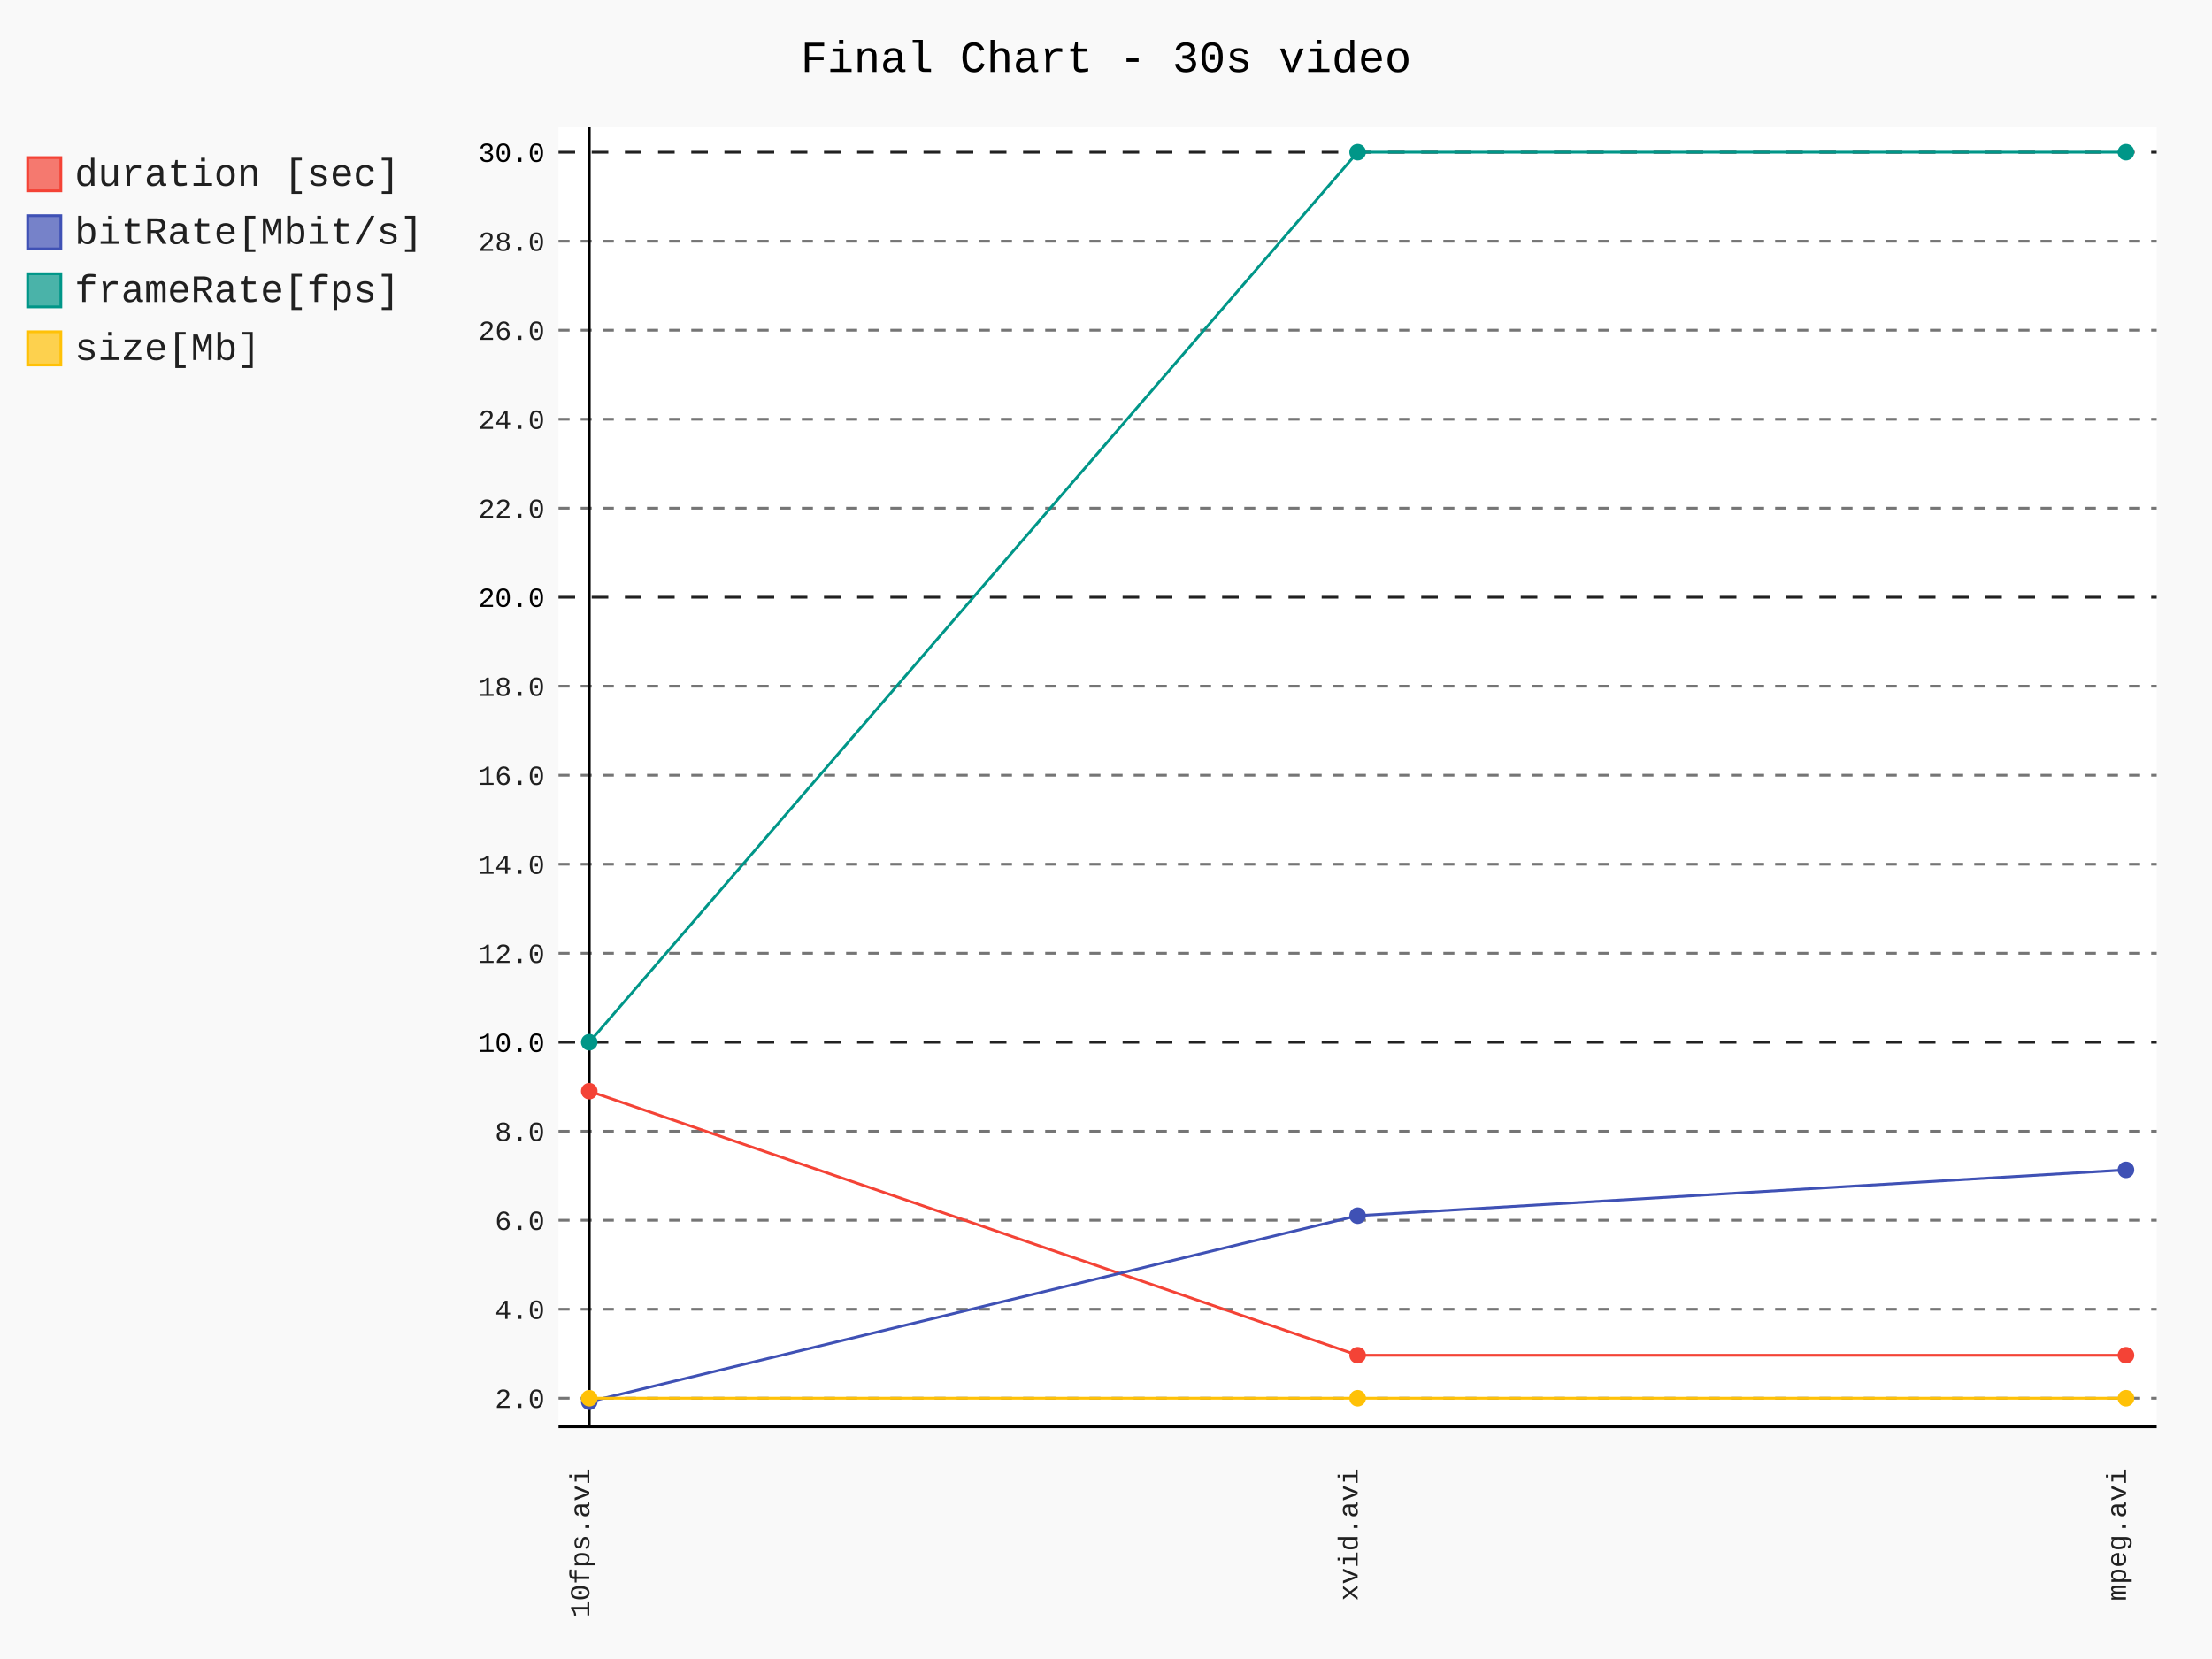
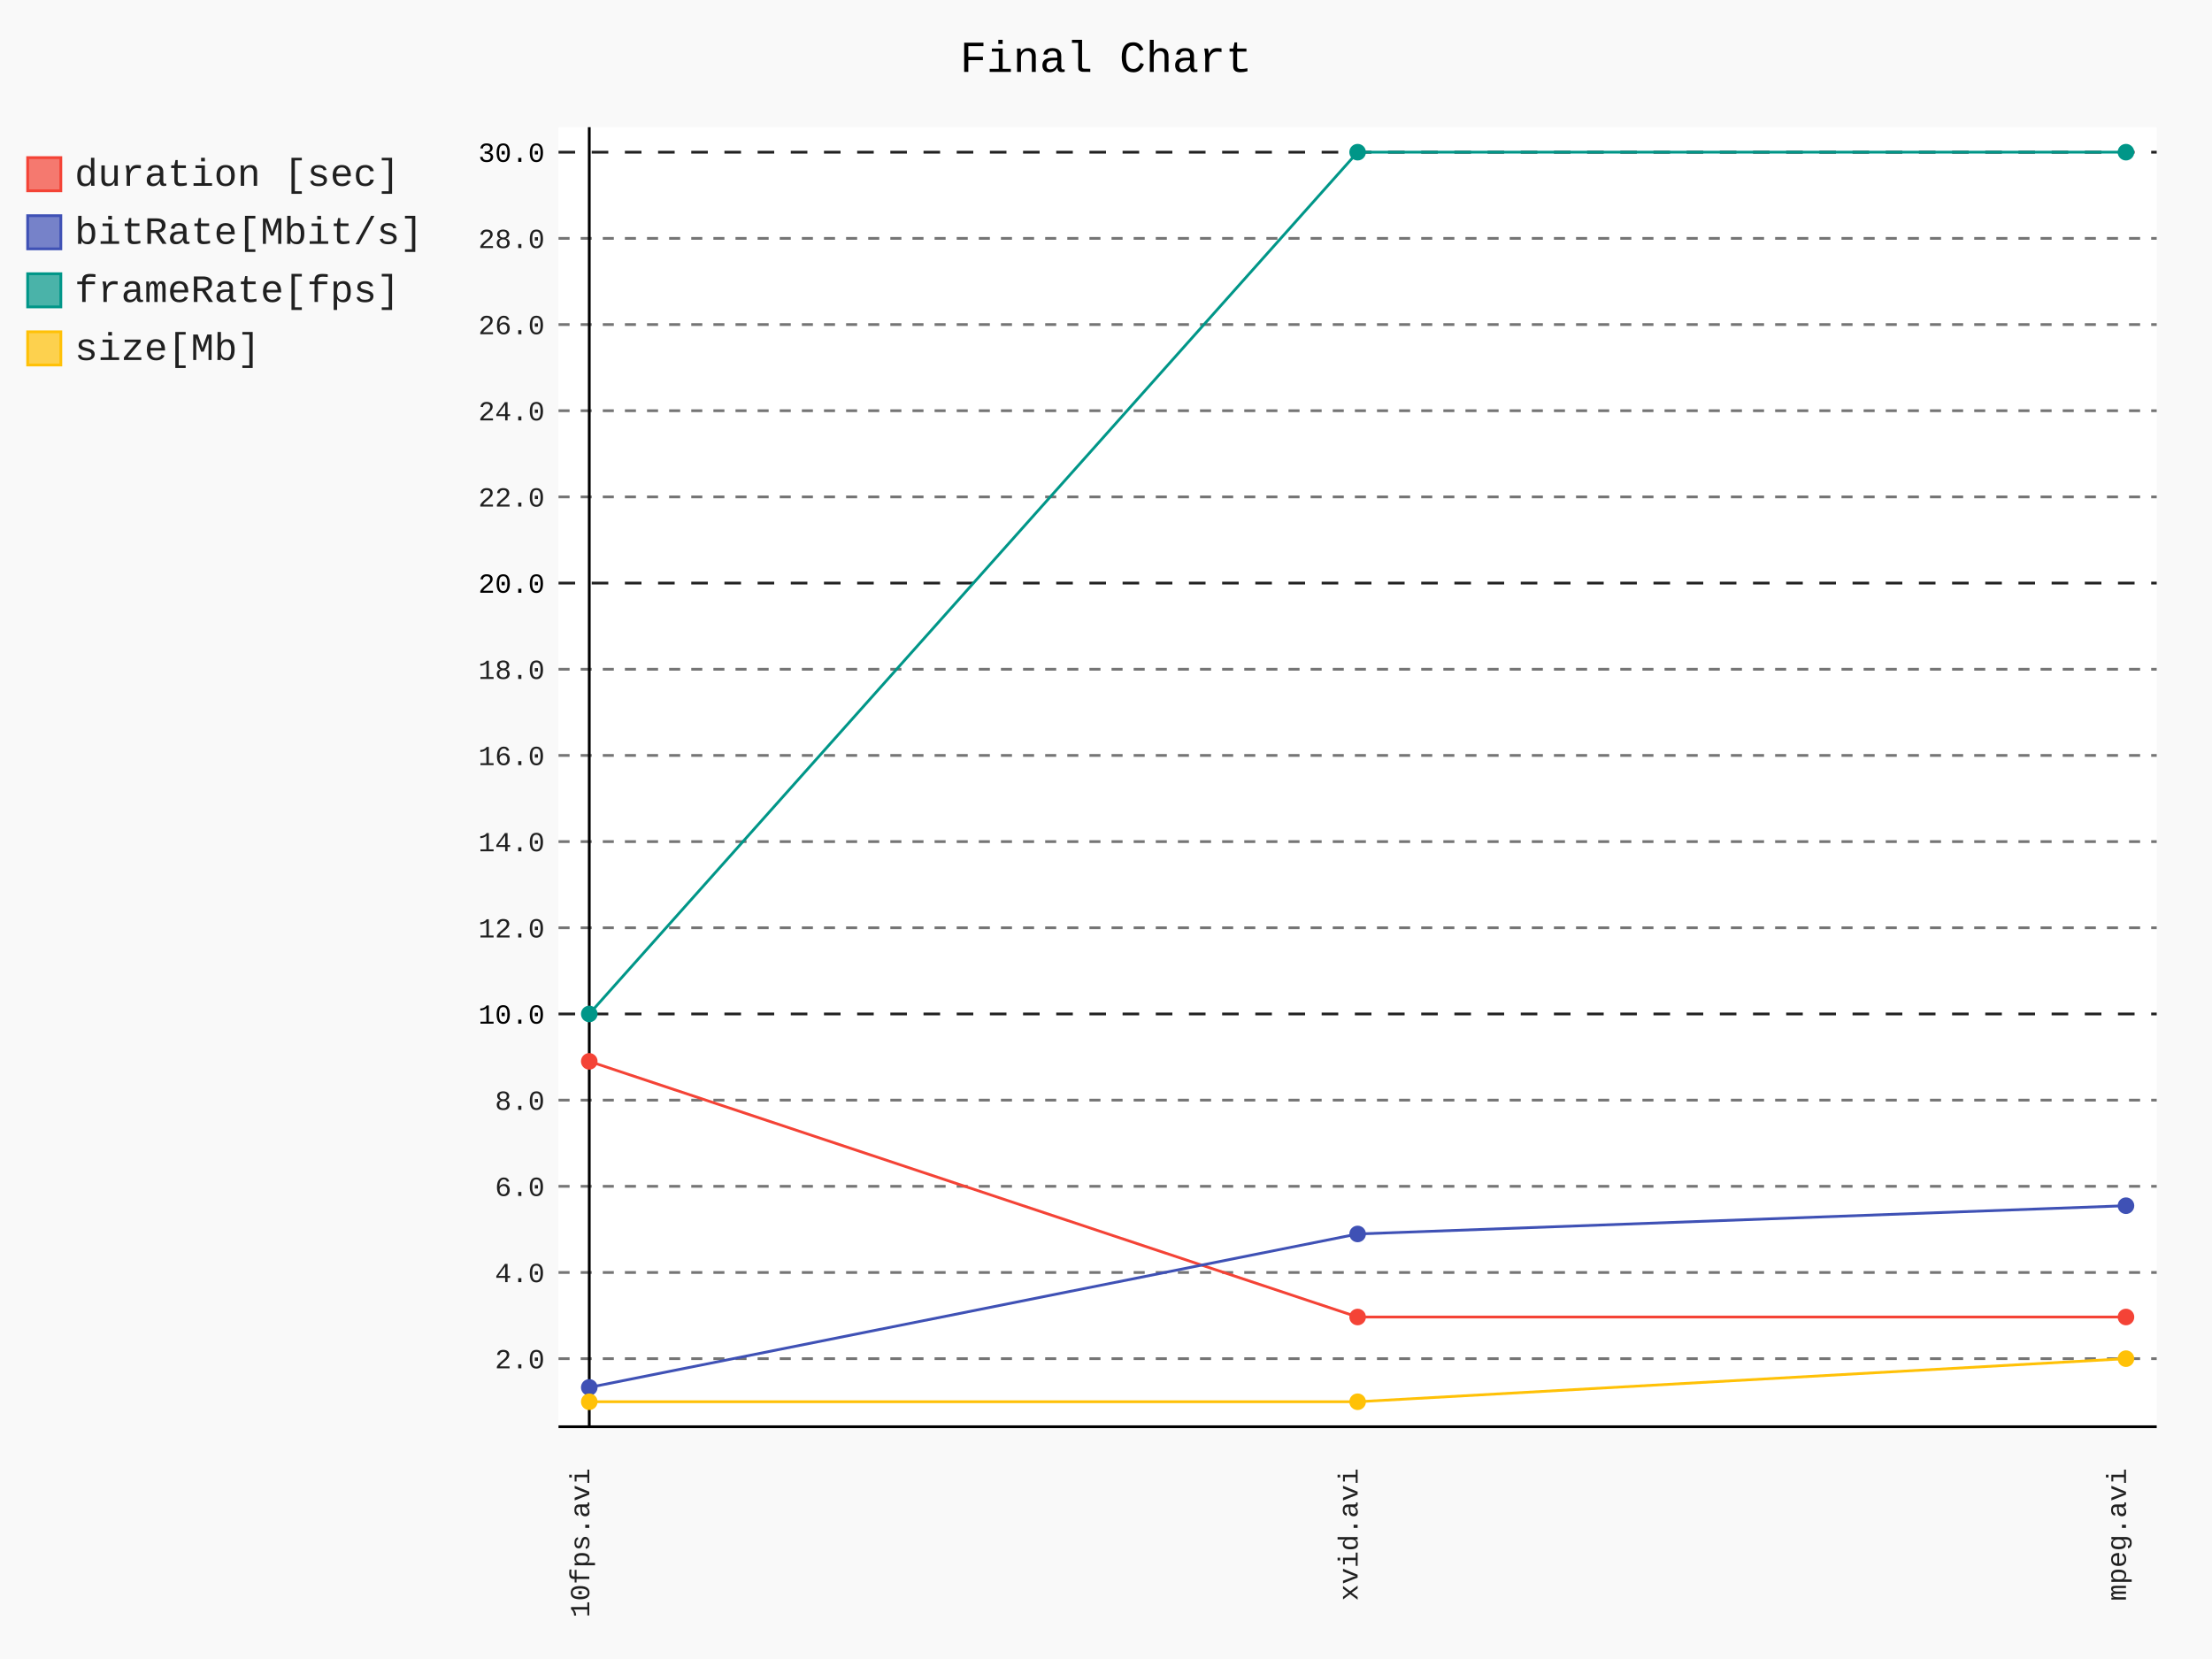
- <svg xmlns="http://www.w3.org/2000/svg" class="pygal-chart" id="chart-0129ecbe-17c4-4c95-8668-a117e3d51b95" viewBox="0 0 800 600">
+ <svg xmlns="http://www.w3.org/2000/svg" class="pygal-chart" id="chart-6f982a35-0e35-4046-be95-65e5d45c5894" viewBox="0 0 800 600">
  <defs>
-     <style type="text/css">#chart-0129ecbe-17c4-4c95-8668-a117e3d51b95{-webkit-user-select:none;-webkit-font-smoothing:antialiased;font-family:Consolas,"Liberation Mono",Menlo,Courier,monospace}#chart-0129ecbe-17c4-4c95-8668-a117e3d51b95 .title{font-family:Consolas,"Liberation Mono",Menlo,Courier,monospace;font-size:16px}#chart-0129ecbe-17c4-4c95-8668-a117e3d51b95 .legends .legend text{font-family:Consolas,"Liberation Mono",Menlo,Courier,monospace;font-size:14px}#chart-0129ecbe-17c4-4c95-8668-a117e3d51b95 .axis text{font-family:Consolas,"Liberation Mono",Menlo,Courier,monospace;font-size:10px}#chart-0129ecbe-17c4-4c95-8668-a117e3d51b95 .axis text.major{font-family:Consolas,"Liberation Mono",Menlo,Courier,monospace;font-size:10px}#chart-0129ecbe-17c4-4c95-8668-a117e3d51b95 .text-overlay text.value{font-family:Consolas,"Liberation Mono",Menlo,Courier,monospace;font-size:16px}#chart-0129ecbe-17c4-4c95-8668-a117e3d51b95 .text-overlay text.label{font-family:Consolas,"Liberation Mono",Menlo,Courier,monospace;font-size:10px}#chart-0129ecbe-17c4-4c95-8668-a117e3d51b95 .tooltip{font-family:Consolas,"Liberation Mono",Menlo,Courier,monospace;font-size:14px}#chart-0129ecbe-17c4-4c95-8668-a117e3d51b95 text.no_data{font-family:Consolas,"Liberation Mono",Menlo,Courier,monospace;font-size:64px}
- #chart-0129ecbe-17c4-4c95-8668-a117e3d51b95{background-color:rgba(249,249,249,1)}#chart-0129ecbe-17c4-4c95-8668-a117e3d51b95 path,#chart-0129ecbe-17c4-4c95-8668-a117e3d51b95 line,#chart-0129ecbe-17c4-4c95-8668-a117e3d51b95 rect,#chart-0129ecbe-17c4-4c95-8668-a117e3d51b95 circle{-webkit-transition:150ms;-moz-transition:150ms;transition:150ms}#chart-0129ecbe-17c4-4c95-8668-a117e3d51b95 .graph &gt; .background{fill:rgba(249,249,249,1)}#chart-0129ecbe-17c4-4c95-8668-a117e3d51b95 .plot &gt; .background{fill:rgba(255,255,255,1)}#chart-0129ecbe-17c4-4c95-8668-a117e3d51b95 .graph{fill:rgba(0,0,0,.87)}#chart-0129ecbe-17c4-4c95-8668-a117e3d51b95 text.no_data{fill:rgba(0,0,0,1)}#chart-0129ecbe-17c4-4c95-8668-a117e3d51b95 .title{fill:rgba(0,0,0,1)}#chart-0129ecbe-17c4-4c95-8668-a117e3d51b95 .legends .legend text{fill:rgba(0,0,0,.87)}#chart-0129ecbe-17c4-4c95-8668-a117e3d51b95 .legends .legend:hover text{fill:rgba(0,0,0,1)}#chart-0129ecbe-17c4-4c95-8668-a117e3d51b95 .axis .line{stroke:rgba(0,0,0,1)}#chart-0129ecbe-17c4-4c95-8668-a117e3d51b95 .axis .guide.line{stroke:rgba(0,0,0,.54)}#chart-0129ecbe-17c4-4c95-8668-a117e3d51b95 .axis .major.line{stroke:rgba(0,0,0,.87)}#chart-0129ecbe-17c4-4c95-8668-a117e3d51b95 .axis text.major{fill:rgba(0,0,0,1)}#chart-0129ecbe-17c4-4c95-8668-a117e3d51b95 .axis.y .guides:hover .guide.line,#chart-0129ecbe-17c4-4c95-8668-a117e3d51b95 .line-graph .axis.x .guides:hover .guide.line,#chart-0129ecbe-17c4-4c95-8668-a117e3d51b95 .stackedline-graph .axis.x .guides:hover .guide.line,#chart-0129ecbe-17c4-4c95-8668-a117e3d51b95 .xy-graph .axis.x .guides:hover .guide.line{stroke:rgba(0,0,0,1)}#chart-0129ecbe-17c4-4c95-8668-a117e3d51b95 .axis .guides:hover text{fill:rgba(0,0,0,1)}#chart-0129ecbe-17c4-4c95-8668-a117e3d51b95 .reactive{fill-opacity:.7}#chart-0129ecbe-17c4-4c95-8668-a117e3d51b95 .reactive.active,#chart-0129ecbe-17c4-4c95-8668-a117e3d51b95 .active .reactive{fill-opacity:.8;stroke-width:4}#chart-0129ecbe-17c4-4c95-8668-a117e3d51b95 .series text{fill:rgba(0,0,0,1)}#chart-0129ecbe-17c4-4c95-8668-a117e3d51b95 .tooltip rect{fill:rgba(255,255,255,1);stroke:rgba(0,0,0,1);-webkit-transition:opacity 150ms;-moz-transition:opacity 150ms;transition:opacity 150ms}#chart-0129ecbe-17c4-4c95-8668-a117e3d51b95 .tooltip .label{fill:rgba(0,0,0,.87)}#chart-0129ecbe-17c4-4c95-8668-a117e3d51b95 .tooltip .label{fill:rgba(0,0,0,.87)}#chart-0129ecbe-17c4-4c95-8668-a117e3d51b95 .tooltip .legend{font-size:.8em;fill:rgba(0,0,0,.54)}#chart-0129ecbe-17c4-4c95-8668-a117e3d51b95 .tooltip .x_label{font-size:.6em;fill:rgba(0,0,0,1)}#chart-0129ecbe-17c4-4c95-8668-a117e3d51b95 .tooltip .xlink{font-size:.5em;text-decoration:underline}#chart-0129ecbe-17c4-4c95-8668-a117e3d51b95 .tooltip .value{font-size:1.5em}#chart-0129ecbe-17c4-4c95-8668-a117e3d51b95 .map-element{fill:rgba(255,255,255,1);stroke:rgba(0,0,0,.54) !important}#chart-0129ecbe-17c4-4c95-8668-a117e3d51b95 .map-element .reactive{fill-opacity:inherit}#chart-0129ecbe-17c4-4c95-8668-a117e3d51b95 .color-0,#chart-0129ecbe-17c4-4c95-8668-a117e3d51b95 .color-0 a:visited{stroke:#F44336;fill:#F44336}#chart-0129ecbe-17c4-4c95-8668-a117e3d51b95 .color-1,#chart-0129ecbe-17c4-4c95-8668-a117e3d51b95 .color-1 a:visited{stroke:#3F51B5;fill:#3F51B5}#chart-0129ecbe-17c4-4c95-8668-a117e3d51b95 .color-2,#chart-0129ecbe-17c4-4c95-8668-a117e3d51b95 .color-2 a:visited{stroke:#009688;fill:#009688}#chart-0129ecbe-17c4-4c95-8668-a117e3d51b95 .color-3,#chart-0129ecbe-17c4-4c95-8668-a117e3d51b95 .color-3 a:visited{stroke:#FFC107;fill:#FFC107}#chart-0129ecbe-17c4-4c95-8668-a117e3d51b95 .text-overlay .color-0 text{fill:black}#chart-0129ecbe-17c4-4c95-8668-a117e3d51b95 .text-overlay .color-1 text{fill:black}#chart-0129ecbe-17c4-4c95-8668-a117e3d51b95 .text-overlay .color-2 text{fill:black}#chart-0129ecbe-17c4-4c95-8668-a117e3d51b95 .text-overlay .color-3 text{fill:black}
- #chart-0129ecbe-17c4-4c95-8668-a117e3d51b95 text.no_data{text-anchor:middle}#chart-0129ecbe-17c4-4c95-8668-a117e3d51b95 .guide.line{fill:none}#chart-0129ecbe-17c4-4c95-8668-a117e3d51b95 .centered{text-anchor:middle}#chart-0129ecbe-17c4-4c95-8668-a117e3d51b95 .title{text-anchor:middle}#chart-0129ecbe-17c4-4c95-8668-a117e3d51b95 .legends .legend text{fill-opacity:1}#chart-0129ecbe-17c4-4c95-8668-a117e3d51b95 .axis.x text{text-anchor:middle}#chart-0129ecbe-17c4-4c95-8668-a117e3d51b95 .axis.x:not(.web) text[transform]{text-anchor:start}#chart-0129ecbe-17c4-4c95-8668-a117e3d51b95 .axis.x:not(.web) text[transform].backwards{text-anchor:end}#chart-0129ecbe-17c4-4c95-8668-a117e3d51b95 .axis.y text{text-anchor:end}#chart-0129ecbe-17c4-4c95-8668-a117e3d51b95 .axis.y text[transform].backwards{text-anchor:start}#chart-0129ecbe-17c4-4c95-8668-a117e3d51b95 .axis.y2 text{text-anchor:start}#chart-0129ecbe-17c4-4c95-8668-a117e3d51b95 .axis.y2 text[transform].backwards{text-anchor:end}#chart-0129ecbe-17c4-4c95-8668-a117e3d51b95 .axis .guide.line{stroke-dasharray:4,4}#chart-0129ecbe-17c4-4c95-8668-a117e3d51b95 .axis .major.guide.line{stroke-dasharray:6,6}#chart-0129ecbe-17c4-4c95-8668-a117e3d51b95 .horizontal .axis.y .guide.line,#chart-0129ecbe-17c4-4c95-8668-a117e3d51b95 .horizontal .axis.y2 .guide.line,#chart-0129ecbe-17c4-4c95-8668-a117e3d51b95 .vertical .axis.x .guide.line{opacity:0}#chart-0129ecbe-17c4-4c95-8668-a117e3d51b95 .horizontal .axis.always_show .guide.line,#chart-0129ecbe-17c4-4c95-8668-a117e3d51b95 .vertical .axis.always_show .guide.line{opacity:1 !important}#chart-0129ecbe-17c4-4c95-8668-a117e3d51b95 .axis.y .guides:hover .guide.line,#chart-0129ecbe-17c4-4c95-8668-a117e3d51b95 .axis.y2 .guides:hover .guide.line,#chart-0129ecbe-17c4-4c95-8668-a117e3d51b95 .axis.x .guides:hover .guide.line{opacity:1}#chart-0129ecbe-17c4-4c95-8668-a117e3d51b95 .axis .guides:hover text{opacity:1}#chart-0129ecbe-17c4-4c95-8668-a117e3d51b95 .nofill{fill:none}#chart-0129ecbe-17c4-4c95-8668-a117e3d51b95 .subtle-fill{fill-opacity:.2}#chart-0129ecbe-17c4-4c95-8668-a117e3d51b95 .dot{stroke-width:1px;fill-opacity:1}#chart-0129ecbe-17c4-4c95-8668-a117e3d51b95 .dot.active{stroke-width:5px}#chart-0129ecbe-17c4-4c95-8668-a117e3d51b95 .dot.negative{fill:transparent}#chart-0129ecbe-17c4-4c95-8668-a117e3d51b95 text,#chart-0129ecbe-17c4-4c95-8668-a117e3d51b95 tspan{stroke:none !important}#chart-0129ecbe-17c4-4c95-8668-a117e3d51b95 .series text.active{opacity:1}#chart-0129ecbe-17c4-4c95-8668-a117e3d51b95 .tooltip rect{fill-opacity:.95;stroke-width:.5}#chart-0129ecbe-17c4-4c95-8668-a117e3d51b95 .tooltip text{fill-opacity:1}#chart-0129ecbe-17c4-4c95-8668-a117e3d51b95 .showable{visibility:hidden}#chart-0129ecbe-17c4-4c95-8668-a117e3d51b95 .showable.shown{visibility:visible}</style>
+     <style type="text/css">#chart-6f982a35-0e35-4046-be95-65e5d45c5894{-webkit-user-select:none;-webkit-font-smoothing:antialiased;font-family:Consolas,"Liberation Mono",Menlo,Courier,monospace}#chart-6f982a35-0e35-4046-be95-65e5d45c5894 .title{font-family:Consolas,"Liberation Mono",Menlo,Courier,monospace;font-size:16px}#chart-6f982a35-0e35-4046-be95-65e5d45c5894 .legends .legend text{font-family:Consolas,"Liberation Mono",Menlo,Courier,monospace;font-size:14px}#chart-6f982a35-0e35-4046-be95-65e5d45c5894 .axis text{font-family:Consolas,"Liberation Mono",Menlo,Courier,monospace;font-size:10px}#chart-6f982a35-0e35-4046-be95-65e5d45c5894 .axis text.major{font-family:Consolas,"Liberation Mono",Menlo,Courier,monospace;font-size:10px}#chart-6f982a35-0e35-4046-be95-65e5d45c5894 .text-overlay text.value{font-family:Consolas,"Liberation Mono",Menlo,Courier,monospace;font-size:16px}#chart-6f982a35-0e35-4046-be95-65e5d45c5894 .text-overlay text.label{font-family:Consolas,"Liberation Mono",Menlo,Courier,monospace;font-size:10px}#chart-6f982a35-0e35-4046-be95-65e5d45c5894 .tooltip{font-family:Consolas,"Liberation Mono",Menlo,Courier,monospace;font-size:14px}#chart-6f982a35-0e35-4046-be95-65e5d45c5894 text.no_data{font-family:Consolas,"Liberation Mono",Menlo,Courier,monospace;font-size:64px}
+ #chart-6f982a35-0e35-4046-be95-65e5d45c5894{background-color:rgba(249,249,249,1)}#chart-6f982a35-0e35-4046-be95-65e5d45c5894 path,#chart-6f982a35-0e35-4046-be95-65e5d45c5894 line,#chart-6f982a35-0e35-4046-be95-65e5d45c5894 rect,#chart-6f982a35-0e35-4046-be95-65e5d45c5894 circle{-webkit-transition:150ms;-moz-transition:150ms;transition:150ms}#chart-6f982a35-0e35-4046-be95-65e5d45c5894 .graph &gt; .background{fill:rgba(249,249,249,1)}#chart-6f982a35-0e35-4046-be95-65e5d45c5894 .plot &gt; .background{fill:rgba(255,255,255,1)}#chart-6f982a35-0e35-4046-be95-65e5d45c5894 .graph{fill:rgba(0,0,0,.87)}#chart-6f982a35-0e35-4046-be95-65e5d45c5894 text.no_data{fill:rgba(0,0,0,1)}#chart-6f982a35-0e35-4046-be95-65e5d45c5894 .title{fill:rgba(0,0,0,1)}#chart-6f982a35-0e35-4046-be95-65e5d45c5894 .legends .legend text{fill:rgba(0,0,0,.87)}#chart-6f982a35-0e35-4046-be95-65e5d45c5894 .legends .legend:hover text{fill:rgba(0,0,0,1)}#chart-6f982a35-0e35-4046-be95-65e5d45c5894 .axis .line{stroke:rgba(0,0,0,1)}#chart-6f982a35-0e35-4046-be95-65e5d45c5894 .axis .guide.line{stroke:rgba(0,0,0,.54)}#chart-6f982a35-0e35-4046-be95-65e5d45c5894 .axis .major.line{stroke:rgba(0,0,0,.87)}#chart-6f982a35-0e35-4046-be95-65e5d45c5894 .axis text.major{fill:rgba(0,0,0,1)}#chart-6f982a35-0e35-4046-be95-65e5d45c5894 .axis.y .guides:hover .guide.line,#chart-6f982a35-0e35-4046-be95-65e5d45c5894 .line-graph .axis.x .guides:hover .guide.line,#chart-6f982a35-0e35-4046-be95-65e5d45c5894 .stackedline-graph .axis.x .guides:hover .guide.line,#chart-6f982a35-0e35-4046-be95-65e5d45c5894 .xy-graph .axis.x .guides:hover .guide.line{stroke:rgba(0,0,0,1)}#chart-6f982a35-0e35-4046-be95-65e5d45c5894 .axis .guides:hover text{fill:rgba(0,0,0,1)}#chart-6f982a35-0e35-4046-be95-65e5d45c5894 .reactive{fill-opacity:.7}#chart-6f982a35-0e35-4046-be95-65e5d45c5894 .reactive.active,#chart-6f982a35-0e35-4046-be95-65e5d45c5894 .active .reactive{fill-opacity:.8;stroke-width:4}#chart-6f982a35-0e35-4046-be95-65e5d45c5894 .series text{fill:rgba(0,0,0,1)}#chart-6f982a35-0e35-4046-be95-65e5d45c5894 .tooltip rect{fill:rgba(255,255,255,1);stroke:rgba(0,0,0,1);-webkit-transition:opacity 150ms;-moz-transition:opacity 150ms;transition:opacity 150ms}#chart-6f982a35-0e35-4046-be95-65e5d45c5894 .tooltip .label{fill:rgba(0,0,0,.87)}#chart-6f982a35-0e35-4046-be95-65e5d45c5894 .tooltip .label{fill:rgba(0,0,0,.87)}#chart-6f982a35-0e35-4046-be95-65e5d45c5894 .tooltip .legend{font-size:.8em;fill:rgba(0,0,0,.54)}#chart-6f982a35-0e35-4046-be95-65e5d45c5894 .tooltip .x_label{font-size:.6em;fill:rgba(0,0,0,1)}#chart-6f982a35-0e35-4046-be95-65e5d45c5894 .tooltip .xlink{font-size:.5em;text-decoration:underline}#chart-6f982a35-0e35-4046-be95-65e5d45c5894 .tooltip .value{font-size:1.5em}#chart-6f982a35-0e35-4046-be95-65e5d45c5894 .map-element{fill:rgba(255,255,255,1);stroke:rgba(0,0,0,.54) !important}#chart-6f982a35-0e35-4046-be95-65e5d45c5894 .map-element .reactive{fill-opacity:inherit}#chart-6f982a35-0e35-4046-be95-65e5d45c5894 .color-0,#chart-6f982a35-0e35-4046-be95-65e5d45c5894 .color-0 a:visited{stroke:#F44336;fill:#F44336}#chart-6f982a35-0e35-4046-be95-65e5d45c5894 .color-1,#chart-6f982a35-0e35-4046-be95-65e5d45c5894 .color-1 a:visited{stroke:#3F51B5;fill:#3F51B5}#chart-6f982a35-0e35-4046-be95-65e5d45c5894 .color-2,#chart-6f982a35-0e35-4046-be95-65e5d45c5894 .color-2 a:visited{stroke:#009688;fill:#009688}#chart-6f982a35-0e35-4046-be95-65e5d45c5894 .color-3,#chart-6f982a35-0e35-4046-be95-65e5d45c5894 .color-3 a:visited{stroke:#FFC107;fill:#FFC107}#chart-6f982a35-0e35-4046-be95-65e5d45c5894 .text-overlay .color-0 text{fill:black}#chart-6f982a35-0e35-4046-be95-65e5d45c5894 .text-overlay .color-1 text{fill:black}#chart-6f982a35-0e35-4046-be95-65e5d45c5894 .text-overlay .color-2 text{fill:black}#chart-6f982a35-0e35-4046-be95-65e5d45c5894 .text-overlay .color-3 text{fill:black}
+ #chart-6f982a35-0e35-4046-be95-65e5d45c5894 text.no_data{text-anchor:middle}#chart-6f982a35-0e35-4046-be95-65e5d45c5894 .guide.line{fill:none}#chart-6f982a35-0e35-4046-be95-65e5d45c5894 .centered{text-anchor:middle}#chart-6f982a35-0e35-4046-be95-65e5d45c5894 .title{text-anchor:middle}#chart-6f982a35-0e35-4046-be95-65e5d45c5894 .legends .legend text{fill-opacity:1}#chart-6f982a35-0e35-4046-be95-65e5d45c5894 .axis.x text{text-anchor:middle}#chart-6f982a35-0e35-4046-be95-65e5d45c5894 .axis.x:not(.web) text[transform]{text-anchor:start}#chart-6f982a35-0e35-4046-be95-65e5d45c5894 .axis.x:not(.web) text[transform].backwards{text-anchor:end}#chart-6f982a35-0e35-4046-be95-65e5d45c5894 .axis.y text{text-anchor:end}#chart-6f982a35-0e35-4046-be95-65e5d45c5894 .axis.y text[transform].backwards{text-anchor:start}#chart-6f982a35-0e35-4046-be95-65e5d45c5894 .axis.y2 text{text-anchor:start}#chart-6f982a35-0e35-4046-be95-65e5d45c5894 .axis.y2 text[transform].backwards{text-anchor:end}#chart-6f982a35-0e35-4046-be95-65e5d45c5894 .axis .guide.line{stroke-dasharray:4,4}#chart-6f982a35-0e35-4046-be95-65e5d45c5894 .axis .major.guide.line{stroke-dasharray:6,6}#chart-6f982a35-0e35-4046-be95-65e5d45c5894 .horizontal .axis.y .guide.line,#chart-6f982a35-0e35-4046-be95-65e5d45c5894 .horizontal .axis.y2 .guide.line,#chart-6f982a35-0e35-4046-be95-65e5d45c5894 .vertical .axis.x .guide.line{opacity:0}#chart-6f982a35-0e35-4046-be95-65e5d45c5894 .horizontal .axis.always_show .guide.line,#chart-6f982a35-0e35-4046-be95-65e5d45c5894 .vertical .axis.always_show .guide.line{opacity:1 !important}#chart-6f982a35-0e35-4046-be95-65e5d45c5894 .axis.y .guides:hover .guide.line,#chart-6f982a35-0e35-4046-be95-65e5d45c5894 .axis.y2 .guides:hover .guide.line,#chart-6f982a35-0e35-4046-be95-65e5d45c5894 .axis.x .guides:hover .guide.line{opacity:1}#chart-6f982a35-0e35-4046-be95-65e5d45c5894 .axis .guides:hover text{opacity:1}#chart-6f982a35-0e35-4046-be95-65e5d45c5894 .nofill{fill:none}#chart-6f982a35-0e35-4046-be95-65e5d45c5894 .subtle-fill{fill-opacity:.2}#chart-6f982a35-0e35-4046-be95-65e5d45c5894 .dot{stroke-width:1px;fill-opacity:1}#chart-6f982a35-0e35-4046-be95-65e5d45c5894 .dot.active{stroke-width:5px}#chart-6f982a35-0e35-4046-be95-65e5d45c5894 .dot.negative{fill:transparent}#chart-6f982a35-0e35-4046-be95-65e5d45c5894 text,#chart-6f982a35-0e35-4046-be95-65e5d45c5894 tspan{stroke:none !important}#chart-6f982a35-0e35-4046-be95-65e5d45c5894 .series text.active{opacity:1}#chart-6f982a35-0e35-4046-be95-65e5d45c5894 .tooltip rect{fill-opacity:.95;stroke-width:.5}#chart-6f982a35-0e35-4046-be95-65e5d45c5894 .tooltip text{fill-opacity:1}#chart-6f982a35-0e35-4046-be95-65e5d45c5894 .showable{visibility:hidden}#chart-6f982a35-0e35-4046-be95-65e5d45c5894 .showable.shown{visibility:visible}</style>
  </defs>
  <g class="graph line-graph vertical">
    <rect class="background" height="600" width="800" x="0" y="0" />
    <g class="plot" transform="translate(202, 46)">
      <rect class="background" height="470.0" width="578.0" x="0" y="0" />
      <g class="axis y">
        <path class="line" d="M0 470 h578" />
        <g class="guides">
-           <path class="guide line" d="M0 459.696 h578" />
-           <text class="" x="-5" y="463.196">2.0</text>
+           <path class="guide line" d="M0 445.378 h578" />
+           <text class="" x="-5" y="448.878">2.0</text>
        </g>
        <g class="guides">
-           <path class="guide line" d="M0 427.507 h578" />
-           <text class="" x="-5" y="431.007">4.0</text>
+           <path class="guide line" d="M0 414.211 h578" />
+           <text class="" x="-5" y="417.711">4.0</text>
        </g>
        <g class="guides">
-           <path class="guide line" d="M0 395.317 h578" />
-           <text class="" x="-5" y="398.817">6.0</text>
+           <path class="guide line" d="M0 383.045 h578" />
+           <text class="" x="-5" y="386.545">6.0</text>
        </g>
        <g class="guides">
-           <path class="guide line" d="M0 363.128 h578" />
-           <text class="" x="-5" y="366.628">8.0</text>
+           <path class="guide line" d="M0 351.878 h578" />
+           <text class="" x="-5" y="355.378">8.0</text>
        </g>
        <g class="guides">
-           <path class="major guide line" d="M0 330.938 h578" />
-           <text class="major" x="-5" y="334.438">10.0</text>
+           <path class="major guide line" d="M0 320.711 h578" />
+           <text class="major" x="-5" y="324.211">10.0</text>
        </g>
        <g class="guides">
-           <path class="guide line" d="M0 298.749 h578" />
-           <text class="" x="-5" y="302.249">12.0</text>
+           <path class="guide line" d="M0 289.544 h578" />
+           <text class="" x="-5" y="293.044">12.0</text>
        </g>
        <g class="guides">
-           <path class="guide line" d="M0 266.559 h578" />
-           <text class="" x="-5" y="270.059">14.0</text>
+           <path class="guide line" d="M0 258.377 h578" />
+           <text class="" x="-5" y="261.877">14.0</text>
        </g>
        <g class="guides">
-           <path class="guide line" d="M0 234.37 h578" />
-           <text class="" x="-5" y="237.87">16.0</text>
+           <path class="guide line" d="M0 227.211 h578" />
+           <text class="" x="-5" y="230.711">16.0</text>
        </g>
        <g class="guides">
-           <path class="guide line" d="M0 202.18 h578" />
-           <text class="" x="-5" y="205.68">18.0</text>
+           <path class="guide line" d="M0 196.044 h578" />
+           <text class="" x="-5" y="199.544">18.0</text>
        </g>
        <g class="guides">
-           <path class="major guide line" d="M0 169.991 h578" />
-           <text class="major" x="-5" y="173.491">20.0</text>
+           <path class="major guide line" d="M0 164.877 h578" />
+           <text class="major" x="-5" y="168.377">20.0</text>
        </g>
        <g class="guides">
-           <path class="guide line" d="M0 137.801 h578" />
-           <text class="" x="-5" y="141.301">22.0</text>
+           <path class="guide line" d="M0 133.71 h578" />
+           <text class="" x="-5" y="137.21">22.0</text>
        </g>
        <g class="guides">
-           <path class="guide line" d="M0 105.612 h578" />
-           <text class="" x="-5" y="109.112">24.0</text>
+           <path class="guide line" d="M0 102.543 h578" />
+           <text class="" x="-5" y="106.043">24.0</text>
        </g>
        <g class="guides">
-           <path class="guide line" d="M0 73.422 h578" />
-           <text class="" x="-5" y="76.922">26.0</text>
+           <path class="guide line" d="M0 71.377 h578" />
+           <text class="" x="-5" y="74.877">26.0</text>
        </g>
        <g class="guides">
-           <path class="guide line" d="M0 41.233 h578" />
-           <text class="" x="-5" y="44.733">28.0</text>
+           <path class="guide line" d="M0 40.21 h578" />
+           <text class="" x="-5" y="43.71">28.0</text>
        </g>
        <g class="guides">
          <path class="major guide line" d="M0 9.043 h578" />
          <text class="major" x="-5" y="12.543">30.0</text>
        </g>
      </g>
      <g class="axis x">
        <g class="guides">
          <path class="line" d="M11.115 0 v470" />
          <text class="backwards" transform="rotate(270 11.11538 485)" x="11.115" y="485.0">10fps.avi</text>
        </g>
        <g class="guides">
          <path class="guide line" d="M289 0 v470" />
          <text class="backwards" transform="rotate(270 289 485)" x="289.0" y="485.0">xvid.avi</text>
        </g>
        <g class="guides">
          <path class="guide line" d="M566.885 0 v470" />
          <text class="backwards" transform="rotate(270 566.8846 485)" x="566.885" y="485.0">mpeg.avi</text>
        </g>
      </g>
      <g class="series serie-0 color-0">
-         <path class="line reactive nofill" d="M11.115 348.642 L289 444.138 566.885 444.138" />
+         <path class="line reactive nofill" d="M11.115 337.853 L289 430.314 566.885 430.314" />
      </g>
      <g class="series serie-1 color-1">
-         <path class="line reactive nofill" d="M11.115 460.962 L289 393.669 566.885 377.101" />
+         <path class="line reactive nofill" d="M11.115 455.769 L289 400.278 566.885 390.062" />
      </g>
      <g class="series serie-2 color-2">
-         <path class="line reactive nofill" d="M11.115 330.938 L289 9.038 566.885 9.038" />
+         <path class="line reactive nofill" d="M11.115 320.711 L289 9.038 566.885 9.038" />
      </g>
      <g class="series serie-3 color-3">
-         <path class="line reactive nofill" d="M11.115 459.696 L289 459.696 566.885 459.696" />
+         <path class="line reactive nofill" d="M11.115 460.962 L289 460.962 566.885 445.378" />
      </g>
    </g>
    <g class="titles">
-       <text class="title plot_title" x="400.0" y="26">Final Chart - 30s video</text>
+       <text class="title plot_title" x="400.0" y="26">Final Chart</text>
    </g>
    <g class="plot overlay" transform="translate(202, 46)">
      <g class="series serie-0 color-0">
        <g class="dots">
-           <circle class="dot reactive tooltip-trigger" cx="11.115" cy="348.642" r="2.5" />
+           <circle class="dot reactive tooltip-trigger" cx="11.115" cy="337.853" r="2.5" />
        </g>
        <g class="dots">
-           <circle class="dot reactive tooltip-trigger" cx="289.0" cy="444.138" r="2.5" />
+           <circle class="dot reactive tooltip-trigger" cx="289.0" cy="430.314" r="2.5" />
        </g>
        <g class="dots">
-           <circle class="dot reactive tooltip-trigger" cx="566.885" cy="444.138" r="2.5" />
+           <circle class="dot reactive tooltip-trigger" cx="566.885" cy="430.314" r="2.5" />
        </g>
      </g>
      <g class="series serie-1 color-1">
        <g class="dots">
-           <circle class="dot reactive tooltip-trigger" cx="11.115" cy="460.962" r="2.5" />
+           <circle class="dot reactive tooltip-trigger" cx="11.115" cy="455.769" r="2.5" />
        </g>
        <g class="dots">
-           <circle class="dot reactive tooltip-trigger" cx="289.0" cy="393.669" r="2.5" />
+           <circle class="dot reactive tooltip-trigger" cx="289.0" cy="400.278" r="2.5" />
        </g>
        <g class="dots">
-           <circle class="dot reactive tooltip-trigger" cx="566.885" cy="377.101" r="2.5" />
+           <circle class="dot reactive tooltip-trigger" cx="566.885" cy="390.062" r="2.5" />
        </g>
      </g>
      <g class="series serie-2 color-2">
        <g class="dots">
-           <circle class="dot reactive tooltip-trigger" cx="11.115" cy="330.938" r="2.5" />
+           <circle class="dot reactive tooltip-trigger" cx="11.115" cy="320.711" r="2.5" />
        </g>
        <g class="dots">
          <circle class="dot reactive tooltip-trigger" cx="289.0" cy="9.038" r="2.5" />
        </g>
        <g class="dots">
          <circle class="dot reactive tooltip-trigger" cx="566.885" cy="9.038" r="2.5" />
        </g>
      </g>
      <g class="series serie-3 color-3">
        <g class="dots">
-           <circle class="dot reactive tooltip-trigger" cx="11.115" cy="459.696" r="2.5" />
+           <circle class="dot reactive tooltip-trigger" cx="11.115" cy="460.962" r="2.5" />
        </g>
        <g class="dots">
-           <circle class="dot reactive tooltip-trigger" cx="289.0" cy="459.696" r="2.5" />
+           <circle class="dot reactive tooltip-trigger" cx="289.0" cy="460.962" r="2.5" />
        </g>
        <g class="dots">
-           <circle class="dot reactive tooltip-trigger" cx="566.885" cy="459.696" r="2.5" />
+           <circle class="dot reactive tooltip-trigger" cx="566.885" cy="445.378" r="2.5" />
        </g>
      </g>
    </g>
    <g class="plot text-overlay" transform="translate(202, 46)">
      <g class="series serie-0 color-0" />
      <g class="series serie-1 color-1" />
      <g class="series serie-2 color-2" />
      <g class="series serie-3 color-3" />
    </g>
    <g class="plot tooltip-overlay" transform="translate(202, 46)">
      <g class="tooltip" style="opacity: 0" transform="translate(0 0)">
        <rect class="tooltip-box" height="0" rx="0" ry="0" width="0" />
        <g class="text" />
      </g>
    </g>
    <g class="legends" transform="translate(10, 56)">
      <g class="legend reactive activate-serie" id="activate-serie-0">
        <rect class="color-0 reactive" height="12" width="12" x="0.0" y="1.0" />
        <text x="17.0" y="11.2">duration [sec]</text>
      </g>
      <g class="legend reactive activate-serie" id="activate-serie-1">
        <rect class="color-1 reactive" height="12" width="12" x="0.0" y="22.0" />
        <text x="17.0" y="32.2">bitRate[Mbit/s]</text>
      </g>
      <g class="legend reactive activate-serie" id="activate-serie-2">
        <rect class="color-2 reactive" height="12" width="12" x="0.0" y="43.0" />
        <text x="17.0" y="53.2">frameRate[fps]</text>
      </g>
      <g class="legend reactive activate-serie" id="activate-serie-3">
        <rect class="color-3 reactive" height="12" width="12" x="0.0" y="64.0" />
        <text x="17.0" y="74.2">size[Mb]</text>
      </g>
    </g>
    <g class="legends" transform="translate(790, 56)" />
  </g>
</svg>
